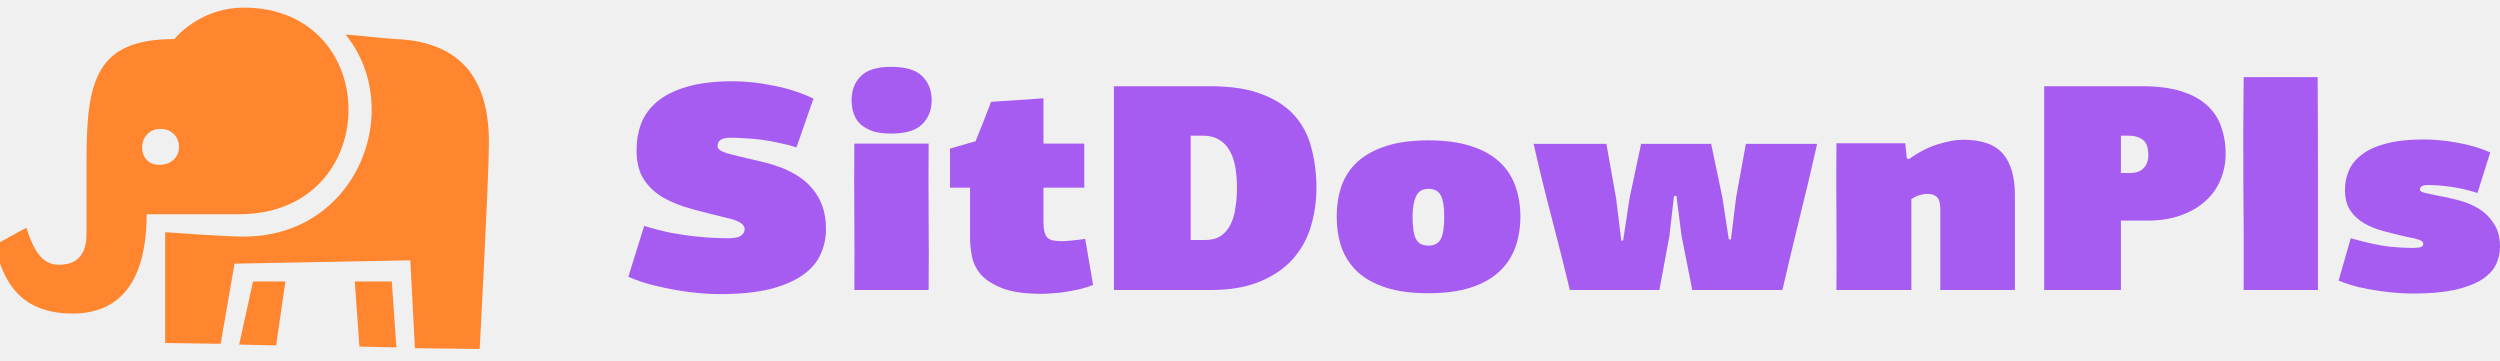
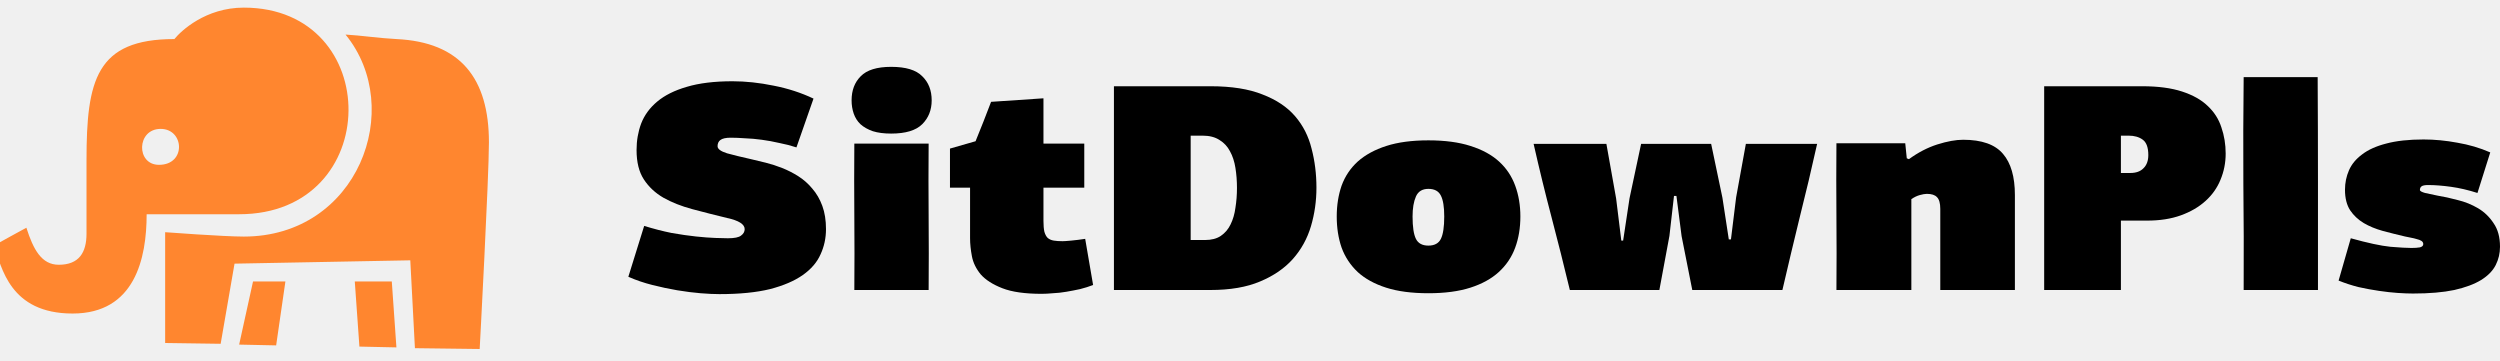
<svg xmlns="http://www.w3.org/2000/svg" width="187" height="27" viewBox="0 0 187 27" fill="none">
  <g clip-path="url(#clip0_702_3117)">
    <path fill-rule="evenodd" clip-rule="evenodd" d="M5.433 23.452C10.091 23.452 10.969 19.327 10.969 16.025C11.522 16.025 15.894 16.025 17.888 16.025C28.736 16.025 28.739 0.57 18.234 0.57C15.377 0.57 13.537 2.314 13.044 2.922C7.183 2.922 6.471 6.006 6.471 11.994C6.471 13.149 6.471 16.904 6.471 17.483C6.471 18.891 5.909 19.804 4.395 19.804C3.102 19.804 2.489 18.651 1.973 17.033C1.704 17.179 -0.186 18.208 -0.449 18.377C0.123 19.993 0.736 23.452 5.433 23.452ZM12.018 9.641C13.793 9.641 13.944 12.329 11.893 12.329C10.164 12.329 10.209 9.641 12.018 9.641ZM18.235 17.696C16.735 17.696 12.353 17.369 12.353 17.369V25.656L16.505 25.715L17.543 19.721L30.69 19.472L31.036 26.044L35.88 26.105C35.88 26.105 36.572 13.232 36.572 10.649C36.572 5.859 34.443 3.148 29.652 2.922C28.451 2.865 26.881 2.639 25.846 2.586C30.355 8.111 26.767 17.696 18.235 17.696ZM26.538 21.056L26.884 25.925L29.652 25.985L29.306 21.056H26.538ZM17.888 25.776L20.656 25.835L21.348 21.056H18.926L17.888 25.776Z" fill="#FF862F" />
  </g>
-   <path d="M54.79 6.078C55.778 6.078 56.803 6.188 57.866 6.407C58.929 6.613 59.923 6.935 60.85 7.375L59.574 11.026C59.179 10.894 58.754 10.784 58.298 10.696C57.858 10.593 57.418 10.513 56.977 10.454C56.552 10.395 56.134 10.359 55.724 10.344C55.33 10.315 54.973 10.3 54.654 10.3C54.289 10.3 54.031 10.359 53.879 10.476C53.743 10.579 53.674 10.733 53.674 10.938C53.674 11.143 53.91 11.319 54.38 11.466C54.851 11.598 55.451 11.744 56.18 11.906C56.514 11.979 56.879 12.067 57.273 12.169C57.683 12.272 58.093 12.404 58.503 12.565C58.913 12.727 59.316 12.932 59.711 13.181C60.105 13.43 60.455 13.738 60.758 14.105C61.077 14.471 61.328 14.904 61.51 15.402C61.693 15.901 61.784 16.48 61.784 17.14C61.784 17.814 61.647 18.445 61.374 19.031C61.115 19.617 60.675 20.131 60.052 20.57C59.43 21.01 58.61 21.362 57.592 21.626C56.575 21.875 55.314 22 53.811 22C53.416 22 52.945 21.978 52.399 21.934C51.867 21.89 51.29 21.817 50.667 21.714C50.06 21.611 49.437 21.48 48.8 21.318C48.162 21.157 47.562 20.952 47 20.703L48.184 16.898C48.898 17.118 49.582 17.294 50.235 17.426C50.903 17.543 51.51 17.631 52.057 17.689C52.619 17.748 53.105 17.785 53.515 17.799C53.925 17.814 54.236 17.822 54.449 17.822C54.935 17.822 55.261 17.756 55.428 17.623C55.611 17.492 55.702 17.33 55.702 17.14C55.702 16.773 55.261 16.495 54.38 16.304C53.469 16.084 52.604 15.864 51.784 15.644C50.964 15.424 50.242 15.138 49.62 14.787C49.012 14.435 48.526 13.98 48.162 13.423C47.797 12.866 47.615 12.133 47.615 11.224C47.615 10.52 47.729 9.86 47.957 9.245C48.2 8.614 48.602 8.064 49.164 7.595C49.726 7.126 50.462 6.759 51.374 6.495C52.3 6.217 53.439 6.078 54.79 6.078Z" fill="#A65CF0" />
-   <path d="M63.904 21.692C63.919 19.859 63.919 18.034 63.904 16.216C63.889 14.398 63.889 12.573 63.904 10.74H69.462C69.447 12.573 69.447 14.398 69.462 16.216C69.477 18.034 69.477 19.859 69.462 21.692H63.904ZM69.69 7.507C69.69 8.226 69.454 8.819 68.984 9.288C68.513 9.758 67.738 9.992 66.66 9.992C66.129 9.992 65.673 9.934 65.293 9.816C64.914 9.684 64.602 9.508 64.359 9.288C64.132 9.069 63.965 8.805 63.858 8.497C63.752 8.189 63.699 7.859 63.699 7.507C63.699 6.759 63.927 6.158 64.382 5.704C64.838 5.235 65.597 5 66.66 5C67.754 5 68.528 5.235 68.984 5.704C69.454 6.158 69.69 6.759 69.69 7.507Z" fill="#A65CF0" />
-   <path d="M78.051 7.353V10.74H81.104V14.039H78.051V16.524C78.051 16.861 78.074 17.132 78.12 17.338C78.18 17.543 78.264 17.697 78.37 17.799C78.492 17.902 78.644 17.968 78.826 17.997C79.008 18.027 79.228 18.041 79.486 18.041C79.593 18.041 79.805 18.027 80.124 17.997C80.443 17.968 80.792 17.924 81.172 17.866L81.764 21.318C81.46 21.436 81.134 21.538 80.785 21.626C80.451 21.699 80.109 21.765 79.76 21.824C79.426 21.883 79.091 21.919 78.757 21.934C78.439 21.963 78.157 21.978 77.915 21.978C76.669 21.978 75.69 21.839 74.976 21.56C74.262 21.282 73.723 20.937 73.359 20.526C73.01 20.101 72.789 19.647 72.698 19.163C72.607 18.679 72.561 18.232 72.561 17.822V14.039H71.058V11.114L72.972 10.564C73.169 10.08 73.366 9.589 73.564 9.091C73.761 8.592 73.951 8.101 74.133 7.617L78.051 7.353Z" fill="#A65CF0" />
-   <path d="M83.322 21.692V6.451H90.543C92.122 6.451 93.42 6.657 94.438 7.067C95.471 7.463 96.283 8.006 96.875 8.695C97.468 9.384 97.877 10.19 98.105 11.114C98.348 12.037 98.47 13.012 98.47 14.039C98.47 15.036 98.333 15.996 98.06 16.92C97.786 17.843 97.338 18.657 96.716 19.361C96.093 20.065 95.273 20.629 94.256 21.054C93.253 21.48 92.016 21.692 90.543 21.692H83.322ZM89.062 10.146V17.953H90.133C90.619 17.953 91.013 17.851 91.317 17.645C91.636 17.426 91.879 17.14 92.046 16.788C92.228 16.421 92.35 16.003 92.411 15.534C92.487 15.065 92.525 14.574 92.525 14.061C92.525 13.533 92.487 13.034 92.411 12.565C92.335 12.082 92.198 11.664 92.001 11.312C91.818 10.96 91.56 10.681 91.226 10.476C90.892 10.256 90.467 10.146 89.95 10.146H89.062Z" fill="#A65CF0" />
-   <path d="M113.724 16.194C113.724 17.044 113.595 17.822 113.336 18.525C113.078 19.229 112.668 19.837 112.106 20.351C111.56 20.849 110.854 21.238 109.988 21.516C109.122 21.795 108.075 21.934 106.844 21.934C105.599 21.934 104.544 21.795 103.678 21.516C102.813 21.238 102.106 20.849 101.56 20.351C101.013 19.837 100.611 19.229 100.352 18.525C100.109 17.822 99.988 17.044 99.988 16.194C99.988 15.358 100.109 14.589 100.352 13.885C100.611 13.181 101.013 12.58 101.56 12.082C102.122 11.583 102.835 11.194 103.701 10.916C104.567 10.637 105.614 10.498 106.844 10.498C108.075 10.498 109.122 10.637 109.988 10.916C110.869 11.194 111.582 11.583 112.129 12.082C112.676 12.58 113.078 13.181 113.336 13.885C113.595 14.589 113.724 15.358 113.724 16.194ZM108.029 16.194C108.029 15.476 107.945 14.955 107.778 14.633C107.611 14.295 107.3 14.127 106.844 14.127C106.389 14.127 106.078 14.317 105.911 14.699C105.743 15.08 105.66 15.578 105.66 16.194C105.66 16.971 105.743 17.528 105.911 17.866C106.078 18.203 106.389 18.371 106.844 18.371C107.3 18.371 107.611 18.203 107.778 17.866C107.945 17.528 108.029 16.971 108.029 16.194Z" fill="#A65CF0" />
-   <path d="M129.475 17.909L129.862 14.765L130.591 10.762H135.921C135.511 12.609 135.078 14.435 134.623 16.238C134.182 18.041 133.749 19.859 133.324 21.692H126.582L125.784 17.668L125.397 14.655H125.215L124.873 17.645L124.121 21.692H117.424C116.984 19.859 116.528 18.049 116.058 16.26C115.587 14.471 115.139 12.639 114.714 10.762H120.158L120.887 14.852L121.274 17.997H121.411L121.889 14.831L122.755 10.762H127.994L128.837 14.787L129.315 17.909H129.475Z" fill="#A65CF0" />
-   <path d="M142.787 11.906C143.47 11.407 144.176 11.04 144.905 10.806C145.649 10.571 146.295 10.454 146.841 10.454C148.238 10.454 149.233 10.806 149.825 11.51C150.418 12.199 150.714 13.225 150.714 14.589V21.692H145.133V15.622C145.133 15.197 145.049 14.904 144.882 14.743C144.73 14.581 144.48 14.501 144.131 14.501C143.994 14.501 143.819 14.53 143.607 14.589C143.394 14.647 143.181 14.75 142.969 14.896V21.692H137.365C137.38 19.859 137.38 18.034 137.365 16.216C137.35 14.383 137.35 12.551 137.365 10.718H142.513L142.627 11.84L142.787 11.906Z" fill="#A65CF0" />
-   <path d="M166.48 11.488C166.48 12.177 166.351 12.829 166.093 13.445C165.85 14.046 165.478 14.574 164.977 15.028C164.476 15.483 163.861 15.842 163.132 16.106C162.403 16.37 161.56 16.502 160.603 16.502H158.644V21.692H152.904V6.451H160.239C161.423 6.451 162.418 6.583 163.223 6.847C164.028 7.111 164.666 7.47 165.136 7.925C165.622 8.379 165.964 8.915 166.161 9.53C166.374 10.146 166.48 10.799 166.48 11.488ZM158.644 10.146V12.939H159.351C159.776 12.939 160.102 12.822 160.33 12.587C160.573 12.353 160.694 12.023 160.694 11.598C160.694 11.04 160.558 10.659 160.284 10.454C160.011 10.249 159.654 10.146 159.214 10.146H158.644Z" fill="#A65CF0" />
-   <path d="M167.826 21.692C167.841 19.024 167.833 16.37 167.803 13.731C167.788 11.092 167.795 8.438 167.826 5.77H173.361C173.376 8.438 173.384 11.092 173.384 13.731C173.384 16.37 173.384 19.024 173.384 21.692H167.826Z" fill="#A65CF0" />
-   <path d="M181.282 10.432C182.103 10.432 182.945 10.513 183.811 10.674C184.677 10.821 185.497 11.062 186.271 11.4L185.314 14.435C184.631 14.215 183.97 14.061 183.333 13.973C182.695 13.885 182.125 13.841 181.624 13.841C181.396 13.841 181.237 13.87 181.146 13.929C181.055 13.988 181.009 14.083 181.009 14.215C181.009 14.288 181.138 14.361 181.396 14.435C181.655 14.493 181.966 14.559 182.33 14.633C182.786 14.706 183.287 14.816 183.834 14.963C184.38 15.094 184.889 15.3 185.36 15.578C185.831 15.857 186.218 16.231 186.522 16.7C186.841 17.154 187 17.741 187 18.459C187 18.943 186.894 19.398 186.681 19.823C186.468 20.248 186.104 20.622 185.588 20.944C185.087 21.252 184.418 21.502 183.583 21.692C182.748 21.868 181.715 21.956 180.485 21.956C180.166 21.956 179.787 21.941 179.346 21.912C178.921 21.883 178.458 21.831 177.957 21.758C177.456 21.685 176.939 21.59 176.408 21.472C175.891 21.34 175.398 21.179 174.927 20.988L175.838 17.822C177.099 18.173 178.086 18.386 178.8 18.459C179.513 18.518 180.037 18.547 180.371 18.547C180.629 18.547 180.842 18.533 181.009 18.503C181.176 18.459 181.26 18.379 181.26 18.261C181.26 18.159 181.214 18.078 181.123 18.019C181.032 17.961 180.918 17.917 180.781 17.887C180.645 17.843 180.493 17.807 180.326 17.777C180.174 17.748 180.03 17.719 179.893 17.689C179.331 17.558 178.777 17.418 178.23 17.272C177.699 17.125 177.22 16.927 176.795 16.678C176.385 16.429 176.051 16.113 175.793 15.732C175.535 15.336 175.405 14.823 175.405 14.193C175.405 13.68 175.504 13.196 175.702 12.741C175.899 12.287 176.226 11.891 176.681 11.554C177.137 11.202 177.737 10.931 178.481 10.74C179.24 10.535 180.174 10.432 181.282 10.432Z" fill="#A65CF0" />
+   <path d="M54.79 6.078C55.778 6.078 56.803 6.188 57.866 6.407C58.929 6.613 59.923 6.935 60.85 7.375L59.574 11.026C59.179 10.894 58.754 10.784 58.298 10.696C57.858 10.593 57.418 10.513 56.977 10.454C56.552 10.395 56.134 10.359 55.724 10.344C55.33 10.315 54.973 10.3 54.654 10.3C54.289 10.3 54.031 10.359 53.879 10.476C53.743 10.579 53.674 10.733 53.674 10.938C53.674 11.143 53.91 11.319 54.38 11.466C54.851 11.598 55.451 11.744 56.18 11.906C56.514 11.979 56.879 12.067 57.273 12.169C57.683 12.272 58.093 12.404 58.503 12.565C58.913 12.727 59.316 12.932 59.711 13.181C60.105 13.43 60.455 13.738 60.758 14.105C61.077 14.471 61.328 14.904 61.51 15.402C61.693 15.901 61.784 16.48 61.784 17.14C61.784 17.814 61.647 18.445 61.374 19.031C61.115 19.617 60.675 20.131 60.052 20.57C59.43 21.01 58.61 21.362 57.592 21.626C56.575 21.875 55.314 22 53.811 22C53.416 22 52.945 21.978 52.399 21.934C51.867 21.89 51.29 21.817 50.667 21.714C50.06 21.611 49.437 21.48 48.8 21.318C48.162 21.157 47.562 20.952 47 20.703L48.184 16.898C48.898 17.118 49.582 17.294 50.235 17.426C50.903 17.543 51.51 17.631 52.057 17.689C52.619 17.748 53.105 17.785 53.515 17.799C53.925 17.814 54.236 17.822 54.449 17.822C54.935 17.822 55.261 17.756 55.428 17.623C55.611 17.492 55.702 17.33 55.702 17.14C55.702 16.773 55.261 16.495 54.38 16.304C53.469 16.084 52.604 15.864 51.784 15.644C50.964 15.424 50.242 15.138 49.62 14.787C49.012 14.435 48.526 13.98 48.162 13.423C47.797 12.866 47.615 12.133 47.615 11.224C47.615 10.52 47.729 9.86 47.957 9.245C48.2 8.614 48.602 8.064 49.164 7.595C49.726 7.126 50.462 6.759 51.374 6.495C52.3 6.217 53.439 6.078 54.79 6.078Z" fill="currentColor" />
+   <path d="M63.904 21.692C63.919 19.859 63.919 18.034 63.904 16.216C63.889 14.398 63.889 12.573 63.904 10.74H69.462C69.447 12.573 69.447 14.398 69.462 16.216C69.477 18.034 69.477 19.859 69.462 21.692H63.904ZM69.69 7.507C69.69 8.226 69.454 8.819 68.984 9.288C68.513 9.758 67.738 9.992 66.66 9.992C66.129 9.992 65.673 9.934 65.293 9.816C64.914 9.684 64.602 9.508 64.359 9.288C64.132 9.069 63.965 8.805 63.858 8.497C63.752 8.189 63.699 7.859 63.699 7.507C63.699 6.759 63.927 6.158 64.382 5.704C64.838 5.235 65.597 5 66.66 5C67.754 5 68.528 5.235 68.984 5.704C69.454 6.158 69.69 6.759 69.69 7.507Z" fill="currentColor" />
+   <path d="M78.051 7.353V10.74H81.104V14.039H78.051V16.524C78.051 16.861 78.074 17.132 78.12 17.338C78.18 17.543 78.264 17.697 78.37 17.799C78.492 17.902 78.644 17.968 78.826 17.997C79.008 18.027 79.228 18.041 79.486 18.041C79.593 18.041 79.805 18.027 80.124 17.997C80.443 17.968 80.792 17.924 81.172 17.866L81.764 21.318C81.46 21.436 81.134 21.538 80.785 21.626C80.451 21.699 80.109 21.765 79.76 21.824C79.426 21.883 79.091 21.919 78.757 21.934C78.439 21.963 78.157 21.978 77.915 21.978C76.669 21.978 75.69 21.839 74.976 21.56C74.262 21.282 73.723 20.937 73.359 20.526C73.01 20.101 72.789 19.647 72.698 19.163C72.607 18.679 72.561 18.232 72.561 17.822V14.039H71.058V11.114L72.972 10.564C73.169 10.08 73.366 9.589 73.564 9.091C73.761 8.592 73.951 8.101 74.133 7.617L78.051 7.353Z" fill="currentColor" />
+   <path d="M83.322 21.692V6.451H90.543C92.122 6.451 93.42 6.657 94.438 7.067C95.471 7.463 96.283 8.006 96.875 8.695C97.468 9.384 97.877 10.19 98.105 11.114C98.348 12.037 98.47 13.012 98.47 14.039C98.47 15.036 98.333 15.996 98.06 16.92C97.786 17.843 97.338 18.657 96.716 19.361C96.093 20.065 95.273 20.629 94.256 21.054C93.253 21.48 92.016 21.692 90.543 21.692H83.322ZM89.062 10.146V17.953H90.133C90.619 17.953 91.013 17.851 91.317 17.645C91.636 17.426 91.879 17.14 92.046 16.788C92.228 16.421 92.35 16.003 92.411 15.534C92.487 15.065 92.525 14.574 92.525 14.061C92.525 13.533 92.487 13.034 92.411 12.565C92.335 12.082 92.198 11.664 92.001 11.312C91.818 10.96 91.56 10.681 91.226 10.476C90.892 10.256 90.467 10.146 89.95 10.146H89.062Z" fill="currentColor" />
+   <path d="M113.724 16.194C113.724 17.044 113.595 17.822 113.336 18.525C113.078 19.229 112.668 19.837 112.106 20.351C111.56 20.849 110.854 21.238 109.988 21.516C109.122 21.795 108.075 21.934 106.844 21.934C105.599 21.934 104.544 21.795 103.678 21.516C102.813 21.238 102.106 20.849 101.56 20.351C101.013 19.837 100.611 19.229 100.352 18.525C100.109 17.822 99.988 17.044 99.988 16.194C99.988 15.358 100.109 14.589 100.352 13.885C100.611 13.181 101.013 12.58 101.56 12.082C102.122 11.583 102.835 11.194 103.701 10.916C104.567 10.637 105.614 10.498 106.844 10.498C108.075 10.498 109.122 10.637 109.988 10.916C110.869 11.194 111.582 11.583 112.129 12.082C112.676 12.58 113.078 13.181 113.336 13.885C113.595 14.589 113.724 15.358 113.724 16.194ZM108.029 16.194C108.029 15.476 107.945 14.955 107.778 14.633C107.611 14.295 107.3 14.127 106.844 14.127C106.389 14.127 106.078 14.317 105.911 14.699C105.743 15.08 105.66 15.578 105.66 16.194C105.66 16.971 105.743 17.528 105.911 17.866C106.078 18.203 106.389 18.371 106.844 18.371C107.3 18.371 107.611 18.203 107.778 17.866C107.945 17.528 108.029 16.971 108.029 16.194Z" fill="currentColor" />
+   <path d="M129.475 17.909L129.862 14.765L130.591 10.762H135.921C135.511 12.609 135.078 14.435 134.623 16.238C134.182 18.041 133.749 19.859 133.324 21.692H126.582L125.784 17.668L125.397 14.655H125.215L124.873 17.645L124.121 21.692H117.424C116.984 19.859 116.528 18.049 116.058 16.26C115.587 14.471 115.139 12.639 114.714 10.762H120.158L120.887 14.852L121.274 17.997H121.411L121.889 14.831L122.755 10.762H127.994L128.837 14.787L129.315 17.909H129.475Z" fill="currentColor" />
+   <path d="M142.787 11.906C143.47 11.407 144.176 11.04 144.905 10.806C145.649 10.571 146.295 10.454 146.841 10.454C148.238 10.454 149.233 10.806 149.825 11.51C150.418 12.199 150.714 13.225 150.714 14.589V21.692H145.133V15.622C145.133 15.197 145.049 14.904 144.882 14.743C144.73 14.581 144.48 14.501 144.131 14.501C143.994 14.501 143.819 14.53 143.607 14.589C143.394 14.647 143.181 14.75 142.969 14.896V21.692H137.365C137.38 19.859 137.38 18.034 137.365 16.216C137.35 14.383 137.35 12.551 137.365 10.718H142.513L142.627 11.84L142.787 11.906Z" fill="currentColor" />
+   <path d="M166.48 11.488C166.48 12.177 166.351 12.829 166.093 13.445C165.85 14.046 165.478 14.574 164.977 15.028C164.476 15.483 163.861 15.842 163.132 16.106C162.403 16.37 161.56 16.502 160.603 16.502H158.644V21.692H152.904V6.451H160.239C161.423 6.451 162.418 6.583 163.223 6.847C164.028 7.111 164.666 7.47 165.136 7.925C165.622 8.379 165.964 8.915 166.161 9.53C166.374 10.146 166.48 10.799 166.48 11.488ZM158.644 10.146V12.939H159.351C159.776 12.939 160.102 12.822 160.33 12.587C160.573 12.353 160.694 12.023 160.694 11.598C160.694 11.04 160.558 10.659 160.284 10.454C160.011 10.249 159.654 10.146 159.214 10.146H158.644Z" fill="currentColor" />
+   <path d="M167.826 21.692C167.841 19.024 167.833 16.37 167.803 13.731C167.788 11.092 167.795 8.438 167.826 5.77H173.361C173.376 8.438 173.384 11.092 173.384 13.731C173.384 16.37 173.384 19.024 173.384 21.692H167.826Z" fill="currentColor" />
+   <path d="M181.282 10.432C182.103 10.432 182.945 10.513 183.811 10.674C184.677 10.821 185.497 11.062 186.271 11.4L185.314 14.435C184.631 14.215 183.97 14.061 183.333 13.973C182.695 13.885 182.125 13.841 181.624 13.841C181.396 13.841 181.237 13.87 181.146 13.929C181.055 13.988 181.009 14.083 181.009 14.215C181.009 14.288 181.138 14.361 181.396 14.435C181.655 14.493 181.966 14.559 182.33 14.633C182.786 14.706 183.287 14.816 183.834 14.963C184.38 15.094 184.889 15.3 185.36 15.578C185.831 15.857 186.218 16.231 186.522 16.7C186.841 17.154 187 17.741 187 18.459C187 18.943 186.894 19.398 186.681 19.823C186.468 20.248 186.104 20.622 185.588 20.944C185.087 21.252 184.418 21.502 183.583 21.692C182.748 21.868 181.715 21.956 180.485 21.956C180.166 21.956 179.787 21.941 179.346 21.912C178.921 21.883 178.458 21.831 177.957 21.758C177.456 21.685 176.939 21.59 176.408 21.472C175.891 21.34 175.398 21.179 174.927 20.988L175.838 17.822C177.099 18.173 178.086 18.386 178.8 18.459C179.513 18.518 180.037 18.547 180.371 18.547C180.629 18.547 180.842 18.533 181.009 18.503C181.176 18.459 181.26 18.379 181.26 18.261C181.26 18.159 181.214 18.078 181.123 18.019C181.032 17.961 180.918 17.917 180.781 17.887C180.645 17.843 180.493 17.807 180.326 17.777C180.174 17.748 180.03 17.719 179.893 17.689C179.331 17.558 178.777 17.418 178.23 17.272C177.699 17.125 177.22 16.927 176.795 16.678C176.385 16.429 176.051 16.113 175.793 15.732C175.535 15.336 175.405 14.823 175.405 14.193C175.405 13.68 175.504 13.196 175.702 12.741C175.899 12.287 176.226 11.891 176.681 11.554C177.137 11.202 177.737 10.931 178.481 10.74C179.24 10.535 180.174 10.432 181.282 10.432Z" fill="currentColor" />
  <defs>
    <clipPath id="clip0_702_3117">
      <rect width="37" height="27" fill="white" transform="matrix(-1 0 0 1 37 0)" />
    </clipPath>
  </defs>
</svg>
